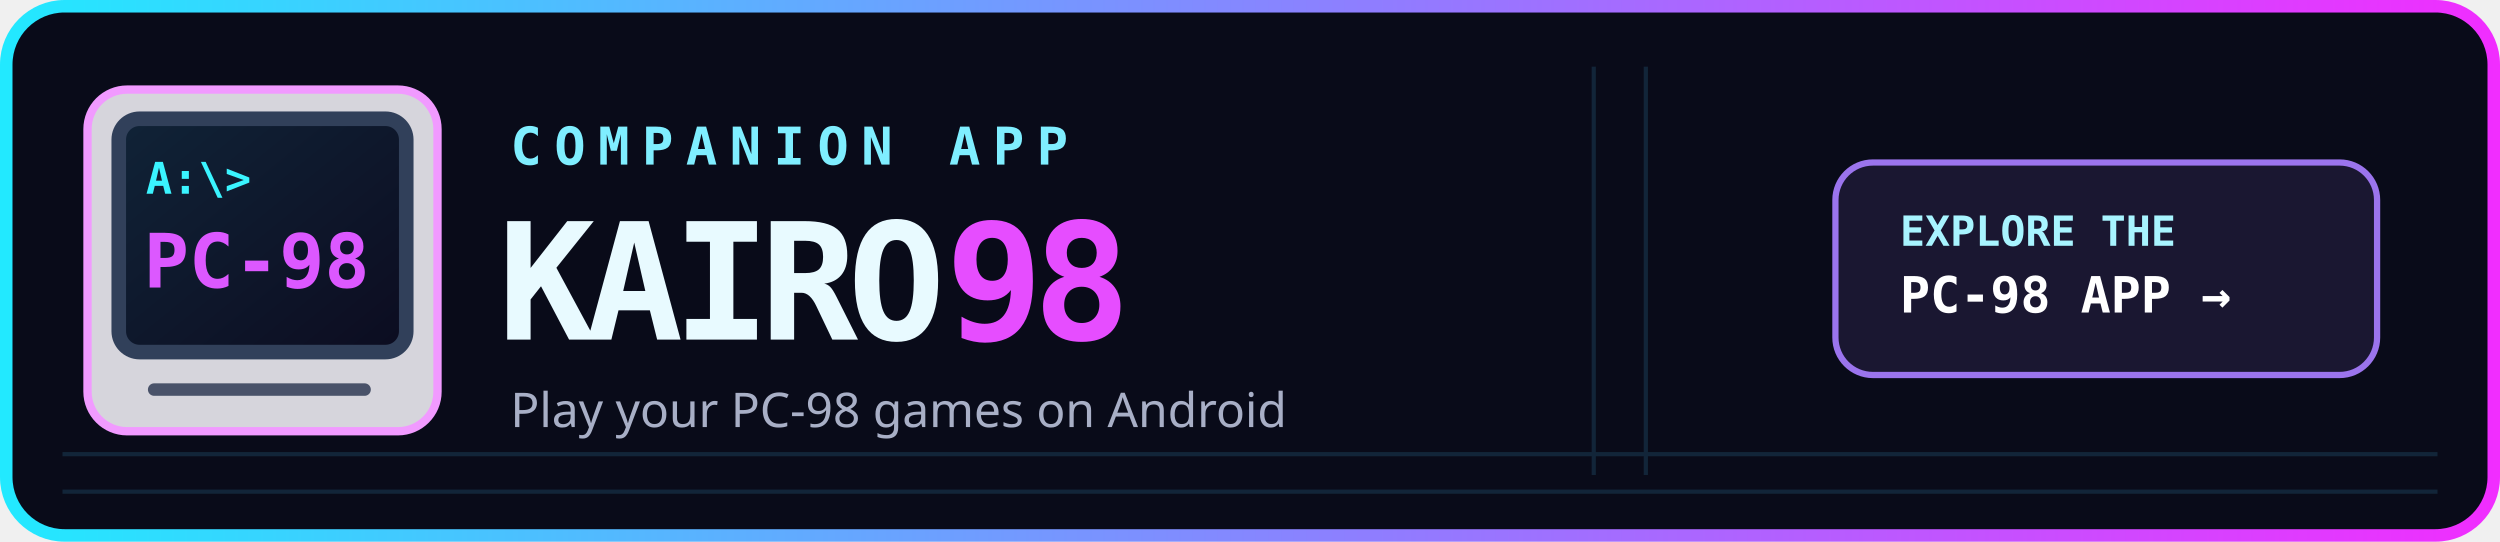
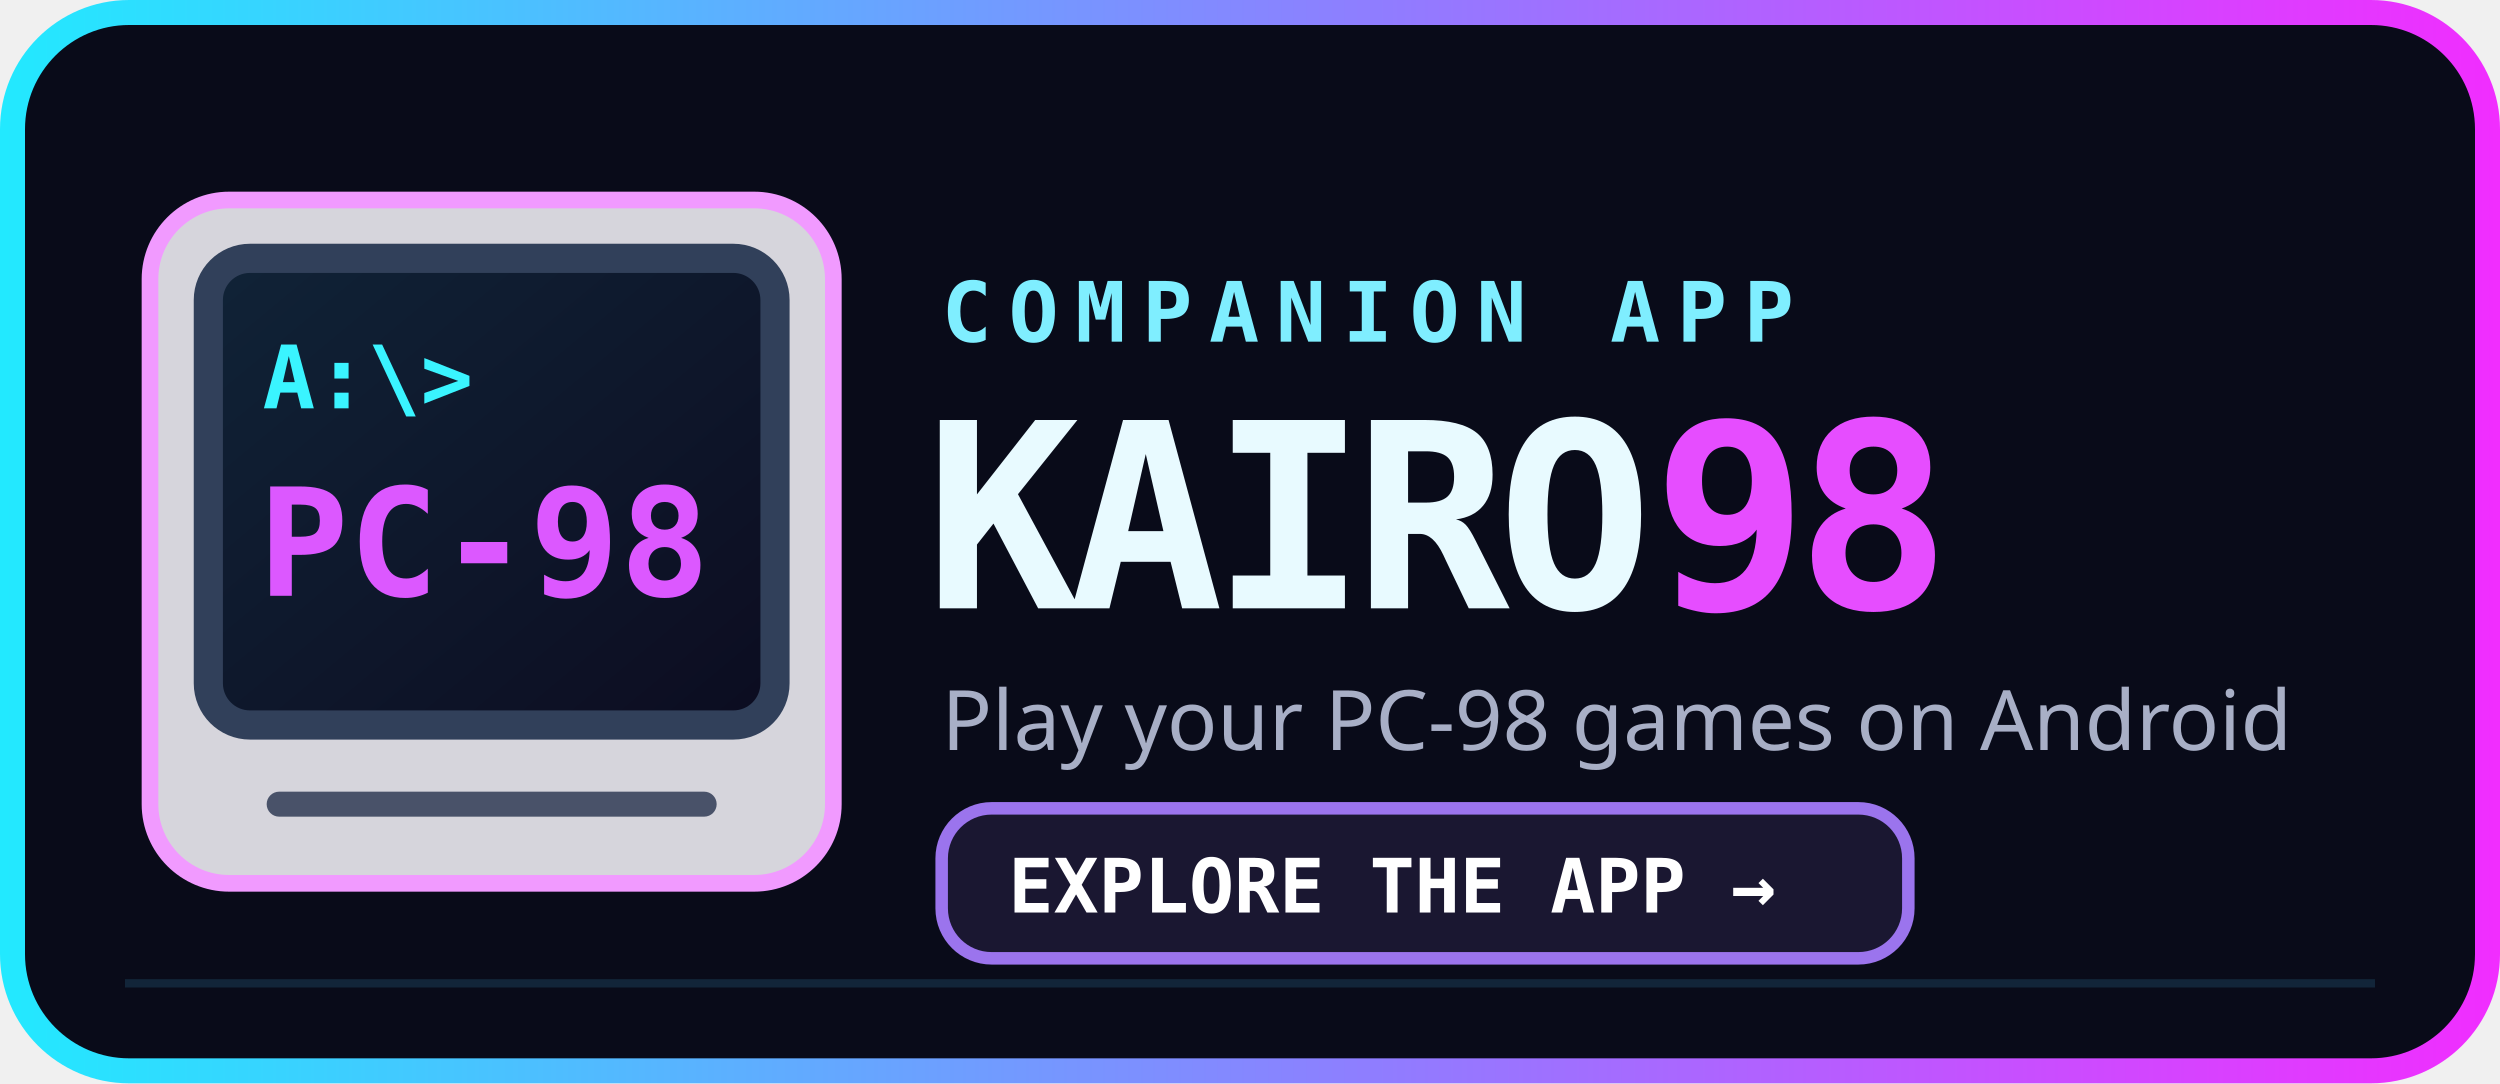
- <svg xmlns="http://www.w3.org/2000/svg" width="1200" height="260" viewBox="0 0 1200 260" role="img" aria-labelledby="title desc">
+ <svg xmlns="http://www.w3.org/2000/svg" width="600" height="260" viewBox="0 0 600 260" role="img" aria-labelledby="title desc">
  <defs>
    <linearGradient id="edge" x1="0" x2="1" y1="0" y2="0">
      <stop offset="0" stop-color="#21eaff" />
      <stop offset="0.55" stop-color="#8f7dff" />
      <stop offset="1" stop-color="#f22cff" />
    </linearGradient>
    <linearGradient id="screen" x1="0" x2="1" y1="0" y2="1">
      <stop offset="0" stop-color="#102337" />
      <stop offset="1" stop-color="#0c0c20" />
    </linearGradient>
  </defs>
-   <rect x="3" y="3" width="1194" height="254" rx="28" fill="#090b19" stroke="url(#edge)" stroke-width="6" />
-   <path d="M30 218H1170M30 236H1170M765 32V228M790 32V228" stroke="#4acbfa" stroke-opacity=".14" stroke-width="2" />
-   <rect x="42" y="43" width="168" height="164" rx="19" fill="#d6d5dc" stroke="#f19aff" stroke-width="4" />
-   <rect x="57" y="57" width="138" height="112" rx="10" fill="url(#screen)" stroke="#31405a" stroke-width="7" />
-   <text x="70" y="93" fill="#3af4ff" font-family="monospace" font-size="21" font-weight="bold">A:\&gt;</text>
-   <text x="69" y="138" fill="#dc58ff" font-family="monospace" font-size="36" font-weight="bold">PC-98</text>
-   <rect x="71" y="184" width="107" height="6" rx="3" fill="#495269" />
-   <text x="245" y="79" fill="#7feeff" font-family="monospace" font-size="25" font-weight="bold" letter-spacing="6">COMPANION APP</text>
-   <text x="239" y="163" fill="#e8faff" font-family="monospace" font-size="78" font-weight="bold" letter-spacing="-5">KAIRO<tspan fill="#e64dff">98</tspan>
+   <rect x="3" y="3" width="594" height="254" rx="28" fill="#090b19" stroke="url(#edge)" stroke-width="6" />
+   <path d="M30 236H570" stroke="#4acbfa" stroke-opacity=".14" stroke-width="2" />
+   <rect x="36" y="48" width="164" height="164" rx="19" fill="#d6d5dc" stroke="#f19aff" stroke-width="4" />
+   <rect x="50" y="62" width="136" height="112" rx="10" fill="url(#screen)" stroke="#31405a" stroke-width="7" />
+   <text x="63" y="98" fill="#3af4ff" font-family="monospace" font-size="21" font-weight="bold">A:\&gt;</text>
+   <text x="62" y="143" fill="#dc58ff" font-family="monospace" font-size="36" font-weight="bold">PC-98</text>
+   <rect x="64" y="190" width="108" height="6" rx="3" fill="#495269" />
+   <text x="226" y="82" fill="#7feeff" font-family="monospace" font-size="20" font-weight="bold" letter-spacing="4">COMPANION APP</text>
+   <text x="222" y="146" fill="#e8faff" font-family="monospace" font-size="62" font-weight="bold" letter-spacing="-3">KAIRO<tspan fill="#e64dff">98</tspan>
  </text>
-   <text x="245" y="205" fill="#a8afc6" font-family="sans-serif" font-size="23">Play your PC-98 games on Android</text>
-   <rect x="881" y="78" width="260" height="102" rx="18" fill="#1a1731" stroke="#9b74ed" stroke-width="3" />
-   <text x="912" y="118" fill="#a8f4ff" font-family="monospace" font-size="20" font-weight="bold">EXPLORE THE</text>
-   <text x="912" y="150" fill="#ffffff" font-family="monospace" font-size="24" font-weight="bold">PC-98 APP →</text>
+   <text x="226" y="180" fill="#a8afc6" font-family="sans-serif" font-size="20">Play your PC-98 games on Android</text>
+   <rect x="226" y="194" width="232" height="36" rx="12" fill="#1a1731" stroke="#9b74ed" stroke-width="3" />
+   <text x="242" y="219" fill="#ffffff" font-family="monospace" font-size="18" font-weight="bold">EXPLORE THE APP →</text>
</svg>
